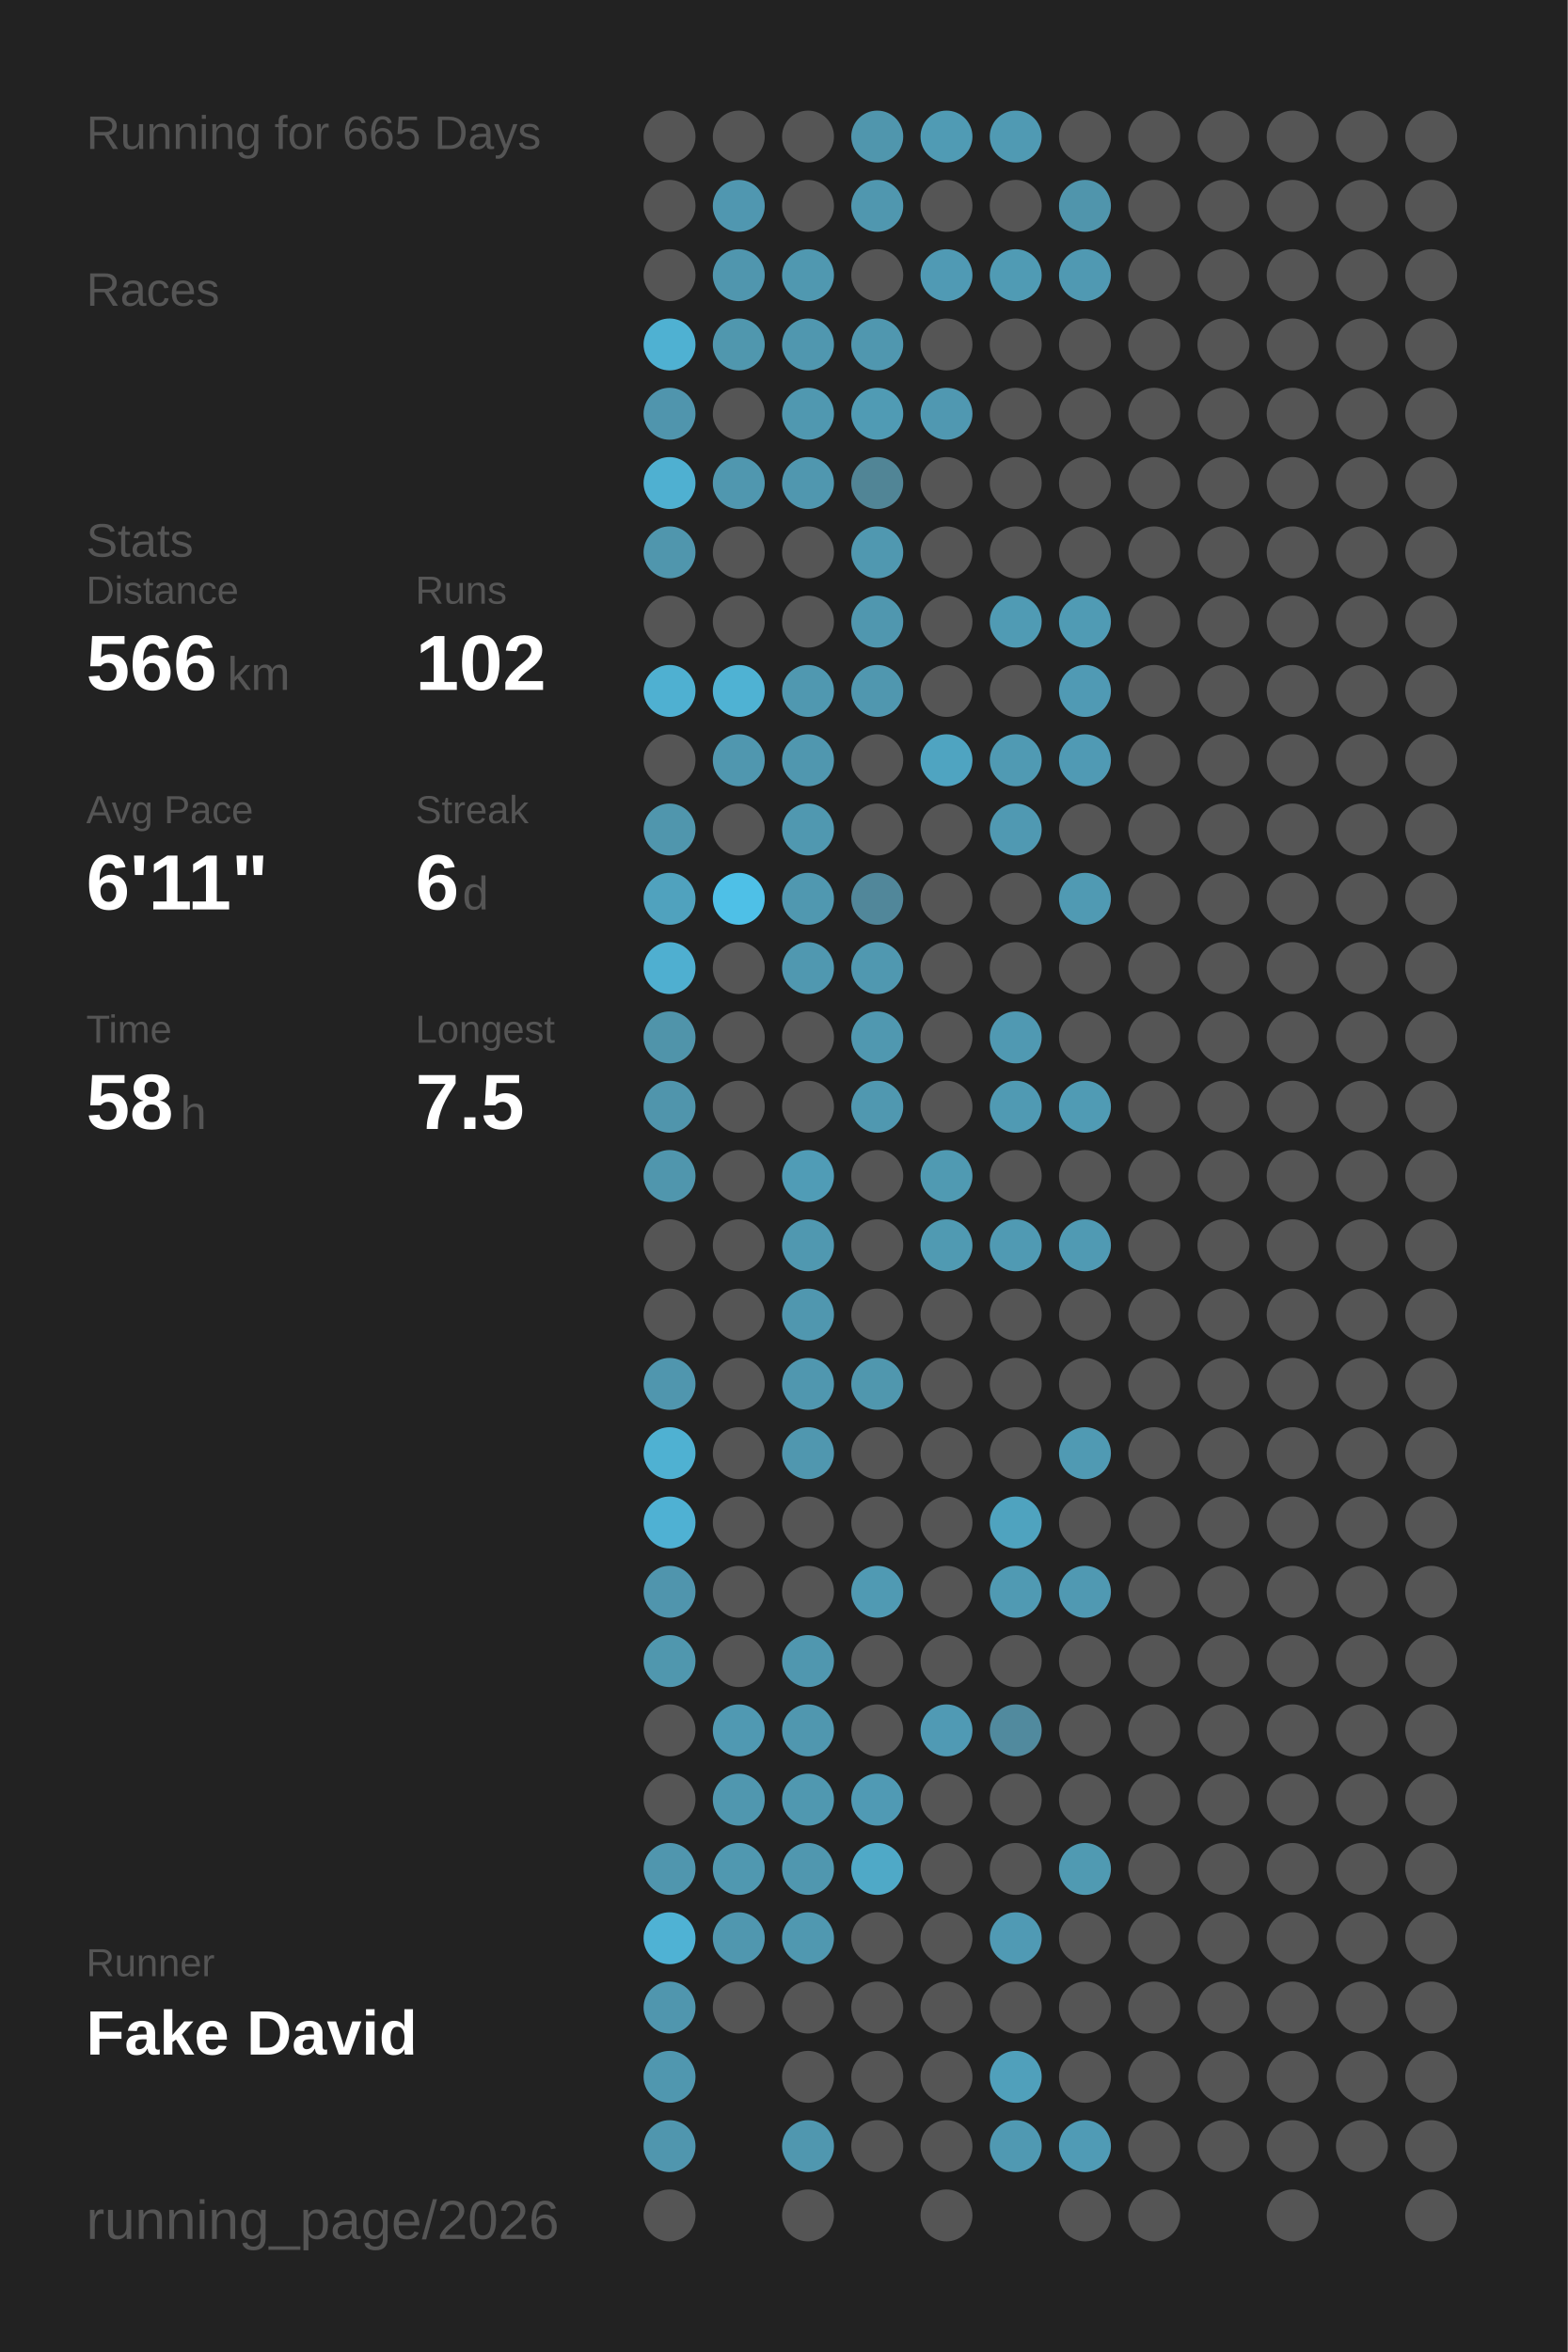
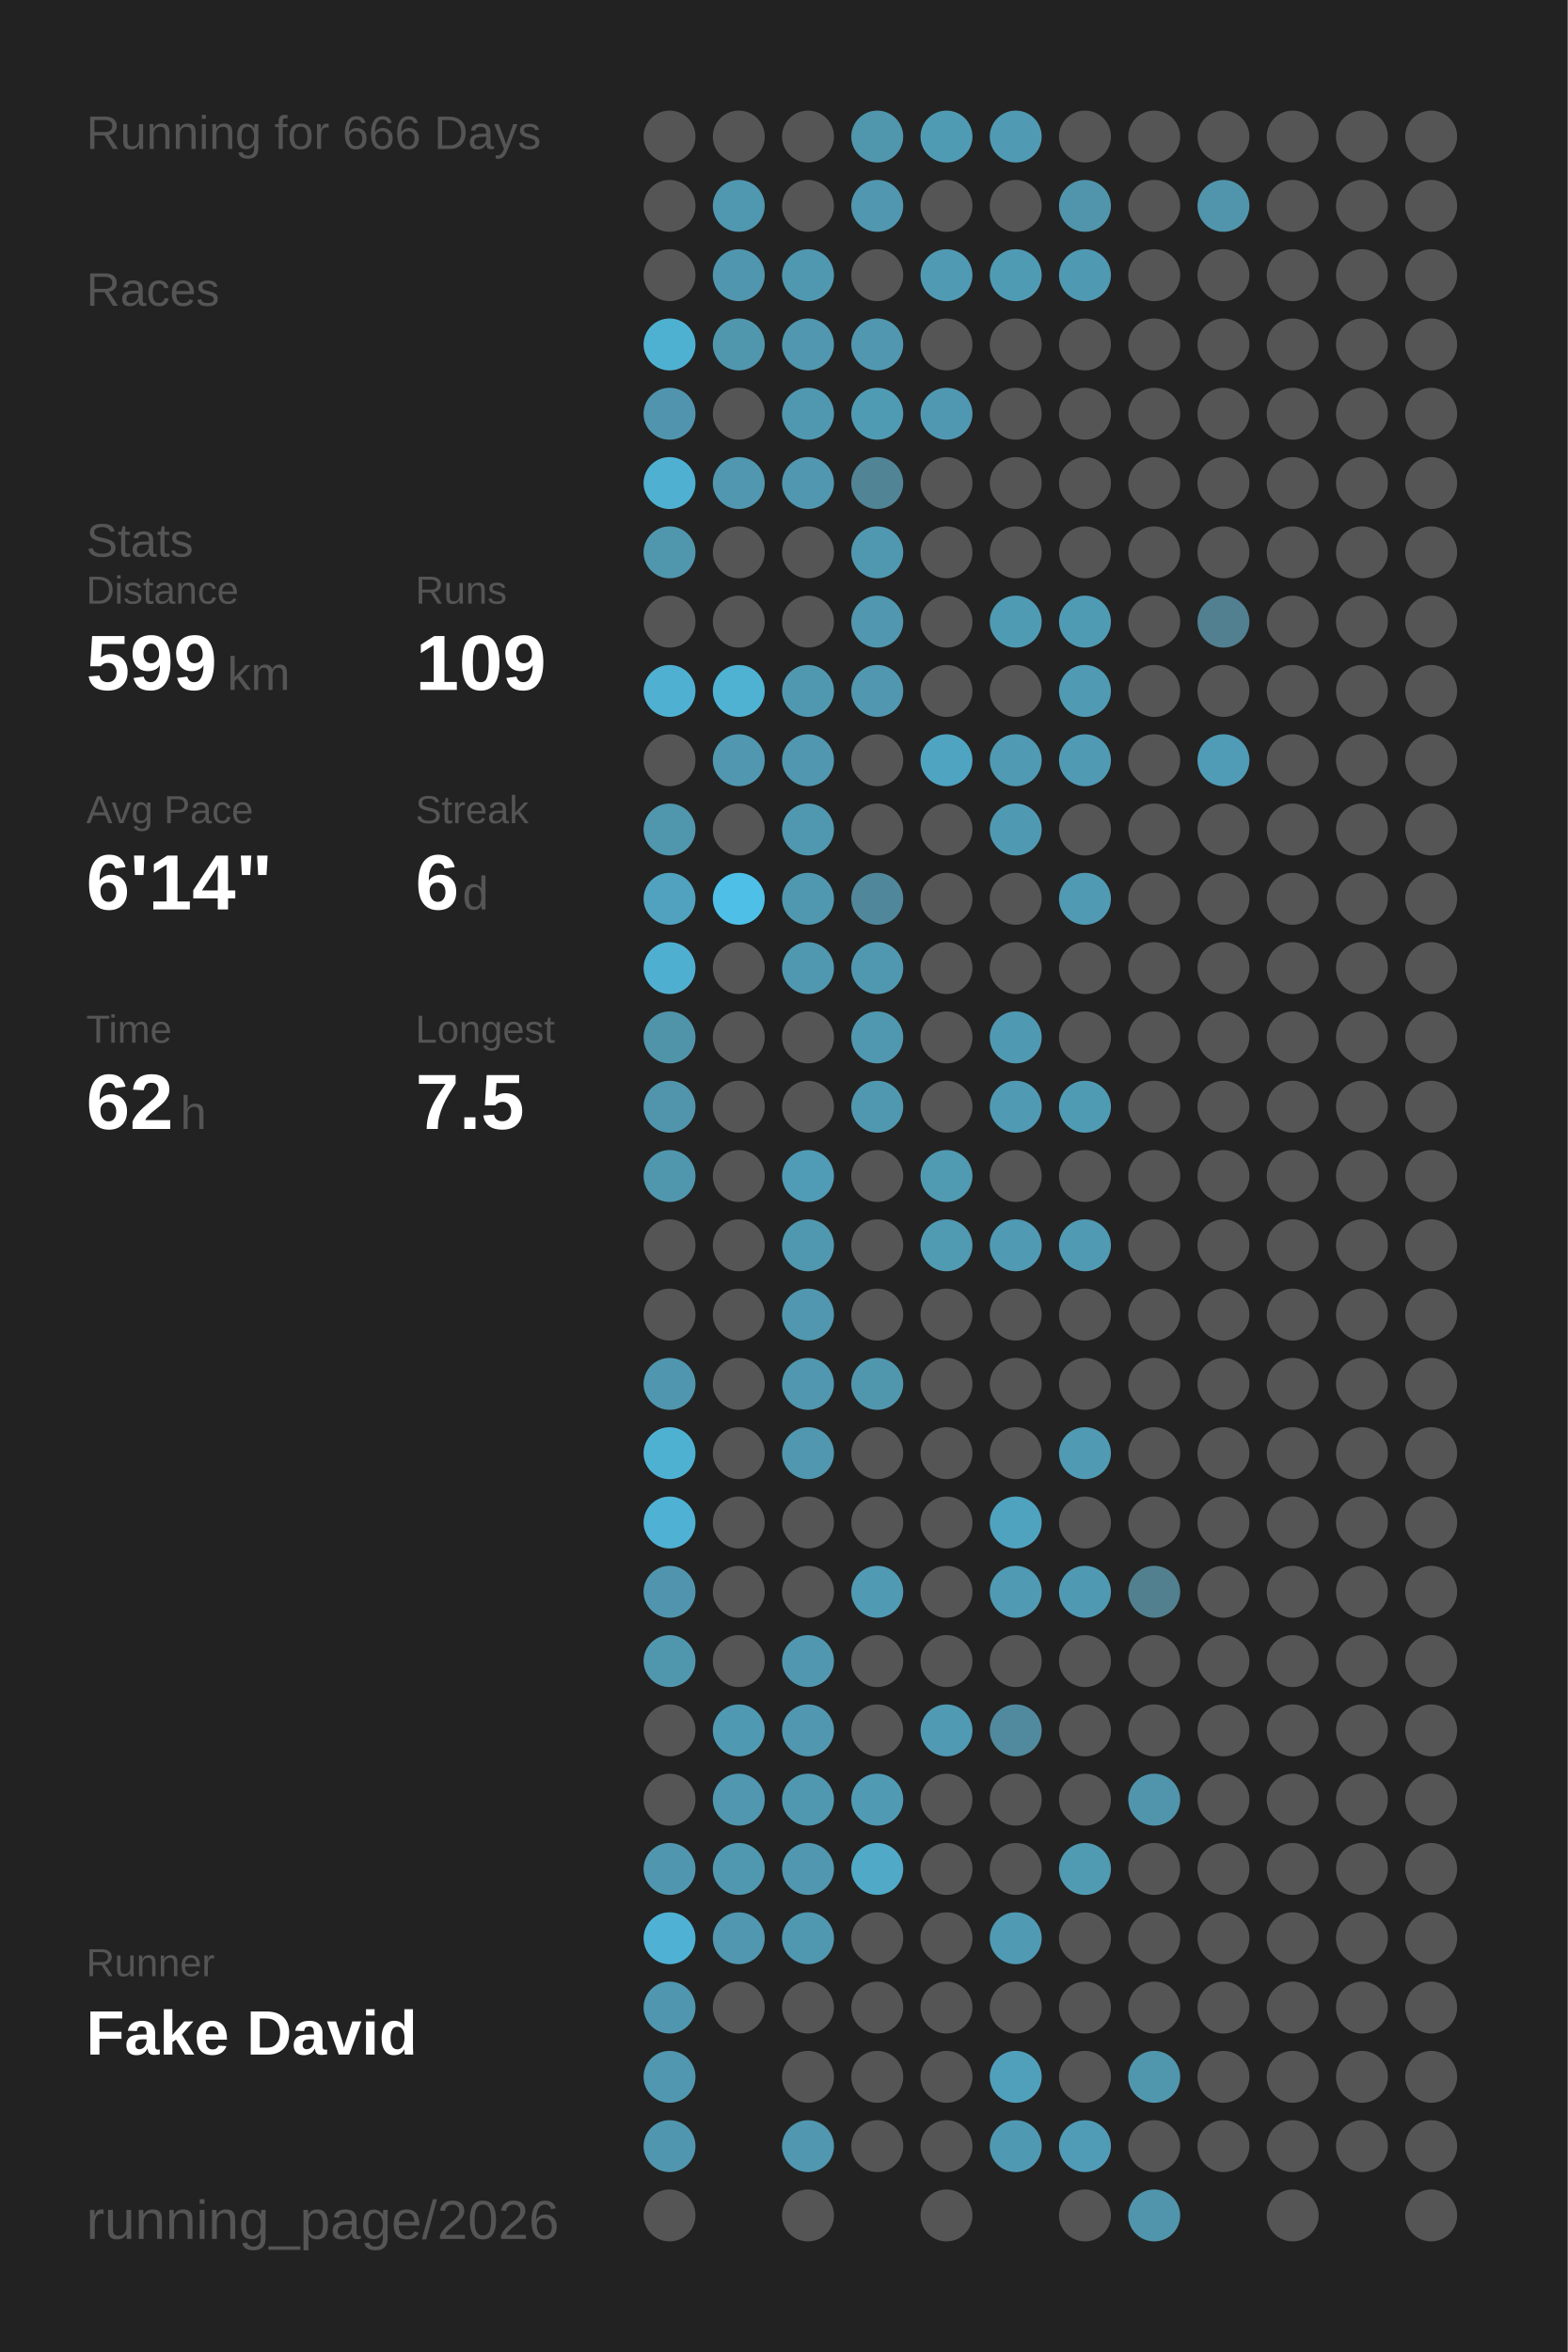
<svg xmlns="http://www.w3.org/2000/svg" baseProfile="full" height="300mm" version="1.1" viewBox="0,0,200,300" width="200mm">
  <defs />
  <rect fill="#222222" height="300" width="200" x="0" y="0" />
-   <text fill="#555555" style="font-size:6px; font-family:Arial;" x="11" y="19">Running for 665 Days</text>
+   <text fill="#555555" style="font-size:6px; font-family:Arial;" x="11" y="19">Running for 666 Days</text>
  <text fill="#555555" style="font-size:6px; font-family:Arial;" x="11" y="39">Races</text>
  <text fill="#555555" style="font-size:6px; font-family:Arial;" x="11" y="71">Stats</text>
  <text fill="#555555" style="font-size:5px; font-family:Arial;" x="11" y="77">Distance</text>
-   <text fill="#FFFFFF" style="font-size:10px; font-family:Arial; font-weight:bold;" x="11" y="88">566</text>
+   <text fill="#FFFFFF" style="font-size:10px; font-family:Arial; font-weight:bold;" x="11" y="88">599</text>
  <text fill="#555555" style="font-size:6px; font-family:Arial;" x="29" y="88">km</text>
  <text fill="#555555" style="font-size:5px; font-family:Arial;" x="53" y="77">Runs</text>
-   <text fill="#FFFFFF" style="font-size:10px; font-family:Arial; font-weight:bold;" x="53" y="88">102</text>
+   <text fill="#FFFFFF" style="font-size:10px; font-family:Arial; font-weight:bold;" x="53" y="88">109</text>
  <text fill="#555555" style="font-size:5px; font-family:Arial;" x="11" y="105">Avg Pace</text>
-   <text fill="#FFFFFF" style="font-size:10px; font-family:Arial; font-weight:bold;" x="11" y="116">6'11"</text>
+   <text fill="#FFFFFF" style="font-size:10px; font-family:Arial; font-weight:bold;" x="11" y="116">6'14"</text>
  <text fill="#555555" style="font-size:5px; font-family:Arial;" x="53" y="105">Streak</text>
  <text fill="#FFFFFF" style="font-size:10px; font-family:Arial; font-weight:bold;" x="53" y="116">6</text>
  <text fill="#555555" style="font-size:6px; font-family:Arial;" x="59" y="116">d</text>
  <text fill="#555555" style="font-size:5px; font-family:Arial;" x="11" y="133">Time</text>
-   <text fill="#FFFFFF" style="font-size:10px; font-family:Arial; font-weight:bold;" x="11" y="144">58</text>
+   <text fill="#FFFFFF" style="font-size:10px; font-family:Arial; font-weight:bold;" x="11" y="144">62</text>
  <text fill="#555555" style="font-size:6px; font-family:Arial;" x="23" y="144">h</text>
  <text fill="#555555" style="font-size:5px; font-family:Arial;" x="53" y="133">Longest</text>
  <text fill="#FFFFFF" style="font-size:10px; font-family:Arial; font-weight:bold;" x="53" y="144">7.5</text>
  <text fill="#555555" style="font-size:5px; font-family:Arial;" x="11" y="252.065">Runner</text>
  <text fill="#FFFFFF" style="font-size:8px; font-family:Arial; font-weight:bold;" x="11" y="262.065">Fake David</text>
  <text fill="#555555" style="font-size:7px; font-family:Arial;" x="11" y="285.581">running_page/2026</text>
  <circle cx="85.417" cy="17.419" fill="#555555" r="3.312" />
  <circle cx="85.417" cy="26.258" fill="#555555" r="3.312" />
  <circle cx="85.417" cy="35.097" fill="#555555" r="3.312" />
  <circle cx="85.417" cy="43.935" fill="#4fb1d2" r="3.312" />
  <circle cx="85.417" cy="52.774" fill="#5095ad" r="3.312" />
  <circle cx="85.417" cy="61.613" fill="#4fb0d1" r="3.312" />
  <circle cx="85.417" cy="70.452" fill="#5096ad" r="3.312" />
  <circle cx="85.417" cy="79.29" fill="#555555" r="3.312" />
  <circle cx="85.417" cy="88.129" fill="#4fb0d1" r="3.312" />
  <circle cx="85.417" cy="96.968" fill="#555555" r="3.312" />
  <circle cx="85.417" cy="105.806" fill="#5096ad" r="3.312" />
  <circle cx="85.417" cy="114.645" fill="#50a2be" r="3.312" />
  <circle cx="85.417" cy="123.484" fill="#4fafd0" r="3.312" />
  <circle cx="85.417" cy="132.323" fill="#5094aa" r="3.312" />
  <circle cx="85.417" cy="141.161" fill="#5095ac" r="3.312" />
  <circle cx="85.417" cy="150" fill="#5096ad" r="3.312" />
  <circle cx="85.417" cy="158.839" fill="#555555" r="3.312" />
  <circle cx="85.417" cy="167.677" fill="#555555" r="3.312" />
  <circle cx="85.417" cy="176.516" fill="#5096ae" r="3.312" />
  <circle cx="85.417" cy="185.355" fill="#4fb1d2" r="3.312" />
  <circle cx="85.417" cy="194.194" fill="#4fb1d3" r="3.312" />
  <circle cx="85.417" cy="203.032" fill="#5095ad" r="3.312" />
  <circle cx="85.417" cy="211.871" fill="#5097ae" r="3.312" />
  <circle cx="85.417" cy="220.71" fill="#555555" r="3.312" />
  <circle cx="85.417" cy="229.548" fill="#555555" r="3.312" />
  <circle cx="85.417" cy="238.387" fill="#5096ae" r="3.312" />
  <circle cx="85.417" cy="247.226" fill="#4fb2d4" r="3.312" />
  <circle cx="85.417" cy="256.065" fill="#5096ae" r="3.312" />
  <circle cx="85.417" cy="264.903" fill="#5097af" r="3.312" />
  <circle cx="85.417" cy="273.742" fill="#5096ae" r="3.312" />
  <circle cx="85.417" cy="282.581" fill="#555555" r="3.312" />
  <circle cx="94.25" cy="17.419" fill="#555555" r="3.312" />
  <circle cx="94.25" cy="26.258" fill="#5097b0" r="3.312" />
  <circle cx="94.25" cy="35.097" fill="#5096ae" r="3.312" />
  <circle cx="94.25" cy="43.935" fill="#5097ae" r="3.312" />
  <circle cx="94.25" cy="52.774" fill="#555555" r="3.312" />
  <circle cx="94.25" cy="61.613" fill="#5097af" r="3.312" />
  <circle cx="94.25" cy="70.452" fill="#555555" r="3.312" />
  <circle cx="94.25" cy="79.29" fill="#555555" r="3.312" />
  <circle cx="94.25" cy="88.129" fill="#4fb2d3" r="3.312" />
  <circle cx="94.25" cy="96.968" fill="#5097af" r="3.312" />
  <circle cx="94.25" cy="105.806" fill="#555555" r="3.312" />
  <circle cx="94.25" cy="114.645" fill="#4ec0e7" r="3.312" />
  <circle cx="94.25" cy="123.484" fill="#555555" r="3.312" />
  <circle cx="94.25" cy="132.323" fill="#555555" r="3.312" />
  <circle cx="94.25" cy="141.161" fill="#555555" r="3.312" />
  <circle cx="94.25" cy="150" fill="#555555" r="3.312" />
  <circle cx="94.25" cy="158.839" fill="#555555" r="3.312" />
  <circle cx="94.25" cy="167.677" fill="#555555" r="3.312" />
  <circle cx="94.25" cy="176.516" fill="#555555" r="3.312" />
  <circle cx="94.25" cy="185.355" fill="#555555" r="3.312" />
  <circle cx="94.25" cy="194.194" fill="#555555" r="3.312" />
  <circle cx="94.25" cy="203.032" fill="#555555" r="3.312" />
  <circle cx="94.25" cy="211.871" fill="#555555" r="3.312" />
  <circle cx="94.25" cy="220.71" fill="#5099b2" r="3.312" />
  <circle cx="94.25" cy="229.548" fill="#5097af" r="3.312" />
  <circle cx="94.25" cy="238.387" fill="#5098b0" r="3.312" />
  <circle cx="94.25" cy="247.226" fill="#5097af" r="3.312" />
  <circle cx="94.25" cy="256.065" fill="#555555" r="3.312" />
  <circle cx="103.083" cy="17.419" fill="#555555" r="3.312" />
  <circle cx="103.083" cy="26.258" fill="#555555" r="3.312" />
  <circle cx="103.083" cy="35.097" fill="#5098b0" r="3.312" />
  <circle cx="103.083" cy="43.935" fill="#5097af" r="3.312" />
  <circle cx="103.083" cy="52.774" fill="#5098b0" r="3.312" />
  <circle cx="103.083" cy="61.613" fill="#5097af" r="3.312" />
  <circle cx="103.083" cy="70.452" fill="#555555" r="3.312" />
  <circle cx="103.083" cy="79.29" fill="#555555" r="3.312" />
  <circle cx="103.083" cy="88.129" fill="#5098b0" r="3.312" />
  <circle cx="103.083" cy="96.968" fill="#5097af" r="3.312" />
  <circle cx="103.083" cy="105.806" fill="#5098b0" r="3.312" />
  <circle cx="103.083" cy="114.645" fill="#5098b0" r="3.312" />
  <circle cx="103.083" cy="123.484" fill="#5098b0" r="3.312" />
  <circle cx="103.083" cy="132.323" fill="#555555" r="3.312" />
  <circle cx="103.083" cy="141.161" fill="#555555" r="3.312" />
  <circle cx="103.083" cy="150" fill="#509cb6" r="3.312" />
  <circle cx="103.083" cy="158.839" fill="#5098b0" r="3.312" />
  <circle cx="103.083" cy="167.677" fill="#5097af" r="3.312" />
  <circle cx="103.083" cy="176.516" fill="#5097af" r="3.312" />
  <circle cx="103.083" cy="185.355" fill="#5097af" r="3.312" />
  <circle cx="103.083" cy="194.194" fill="#555555" r="3.312" />
  <circle cx="103.083" cy="203.032" fill="#555555" r="3.312" />
  <circle cx="103.083" cy="211.871" fill="#5097af" r="3.312" />
  <circle cx="103.083" cy="220.71" fill="#5097af" r="3.312" />
  <circle cx="103.083" cy="229.548" fill="#5098b0" r="3.312" />
  <circle cx="103.083" cy="238.387" fill="#5097af" r="3.312" />
  <circle cx="103.083" cy="247.226" fill="#5098b0" r="3.312" />
  <circle cx="103.083" cy="256.065" fill="#555555" r="3.312" />
  <circle cx="103.083" cy="264.903" fill="#555555" r="3.312" />
  <circle cx="103.083" cy="273.742" fill="#5097af" r="3.312" />
  <circle cx="103.083" cy="282.581" fill="#555555" r="3.312" />
  <circle cx="111.917" cy="17.419" fill="#5096ad" r="3.312" />
  <circle cx="111.917" cy="26.258" fill="#5097af" r="3.312" />
  <circle cx="111.917" cy="35.097" fill="#555555" r="3.312" />
  <circle cx="111.917" cy="43.935" fill="#5097af" r="3.312" />
  <circle cx="111.917" cy="52.774" fill="#509bb4" r="3.312" />
  <circle cx="111.917" cy="61.613" fill="#518596" r="3.312" />
  <circle cx="111.917" cy="70.452" fill="#5098b0" r="3.312" />
  <circle cx="111.917" cy="79.29" fill="#5097af" r="3.312" />
  <circle cx="111.917" cy="88.129" fill="#5097af" r="3.312" />
  <circle cx="111.917" cy="96.968" fill="#555555" r="3.312" />
  <circle cx="111.917" cy="105.806" fill="#555555" r="3.312" />
  <circle cx="111.917" cy="114.645" fill="#51879a" r="3.312" />
  <circle cx="111.917" cy="123.484" fill="#5098b0" r="3.312" />
  <circle cx="111.917" cy="132.323" fill="#5098b0" r="3.312" />
  <circle cx="111.917" cy="141.161" fill="#5098b0" r="3.312" />
  <circle cx="111.917" cy="150" fill="#555555" r="3.312" />
  <circle cx="111.917" cy="158.839" fill="#555555" r="3.312" />
  <circle cx="111.917" cy="167.677" fill="#555555" r="3.312" />
  <circle cx="111.917" cy="176.516" fill="#5097ae" r="3.312" />
  <circle cx="111.917" cy="185.355" fill="#555555" r="3.312" />
  <circle cx="111.917" cy="194.194" fill="#555555" r="3.312" />
  <circle cx="111.917" cy="203.032" fill="#509ab3" r="3.312" />
  <circle cx="111.917" cy="211.871" fill="#555555" r="3.312" />
  <circle cx="111.917" cy="220.71" fill="#555555" r="3.312" />
  <circle cx="111.917" cy="229.548" fill="#509ab4" r="3.312" />
  <circle cx="111.917" cy="238.387" fill="#4fa9c7" r="3.312" />
  <circle cx="111.917" cy="247.226" fill="#555555" r="3.312" />
  <circle cx="111.917" cy="256.065" fill="#555555" r="3.312" />
  <circle cx="111.917" cy="264.903" fill="#555555" r="3.312" />
  <circle cx="111.917" cy="273.742" fill="#555555" r="3.312" />
  <circle cx="120.75" cy="17.419" fill="#509bb4" r="3.312" />
  <circle cx="120.75" cy="26.258" fill="#555555" r="3.312" />
  <circle cx="120.75" cy="35.097" fill="#509ab4" r="3.312" />
  <circle cx="120.75" cy="43.935" fill="#555555" r="3.312" />
  <circle cx="120.75" cy="52.774" fill="#5098b1" r="3.312" />
  <circle cx="120.75" cy="61.613" fill="#555555" r="3.312" />
  <circle cx="120.75" cy="70.452" fill="#555555" r="3.312" />
  <circle cx="120.75" cy="79.29" fill="#555555" r="3.312" />
  <circle cx="120.75" cy="88.129" fill="#555555" r="3.312" />
  <circle cx="120.75" cy="96.968" fill="#4fa4c1" r="3.312" />
  <circle cx="120.75" cy="105.806" fill="#555555" r="3.312" />
  <circle cx="120.75" cy="114.645" fill="#555555" r="3.312" />
  <circle cx="120.75" cy="123.484" fill="#555555" r="3.312" />
  <circle cx="120.75" cy="132.323" fill="#555555" r="3.312" />
  <circle cx="120.75" cy="141.161" fill="#555555" r="3.312" />
  <circle cx="120.75" cy="150" fill="#509ab2" r="3.312" />
  <circle cx="120.75" cy="158.839" fill="#509ab2" r="3.312" />
  <circle cx="120.75" cy="167.677" fill="#555555" r="3.312" />
  <circle cx="120.75" cy="176.516" fill="#555555" r="3.312" />
  <circle cx="120.75" cy="185.355" fill="#555555" r="3.312" />
  <circle cx="120.75" cy="194.194" fill="#555555" r="3.312" />
  <circle cx="120.75" cy="203.032" fill="#555555" r="3.312" />
  <circle cx="120.75" cy="211.871" fill="#555555" r="3.312" />
  <circle cx="120.75" cy="220.71" fill="#509ab4" r="3.312" />
  <circle cx="120.75" cy="229.548" fill="#555555" r="3.312" />
  <circle cx="120.75" cy="238.387" fill="#555555" r="3.312" />
  <circle cx="120.75" cy="247.226" fill="#555555" r="3.312" />
  <circle cx="120.75" cy="256.065" fill="#555555" r="3.312" />
  <circle cx="120.75" cy="264.903" fill="#555555" r="3.312" />
  <circle cx="120.75" cy="273.742" fill="#555555" r="3.312" />
  <circle cx="120.75" cy="282.581" fill="#555555" r="3.312" />
  <circle cx="129.583" cy="17.419" fill="#509ab3" r="3.312" />
  <circle cx="129.583" cy="26.258" fill="#555555" r="3.312" />
  <circle cx="129.583" cy="35.097" fill="#509bb4" r="3.312" />
  <circle cx="129.583" cy="43.935" fill="#555555" r="3.312" />
  <circle cx="129.583" cy="52.774" fill="#555555" r="3.312" />
  <circle cx="129.583" cy="61.613" fill="#555555" r="3.312" />
  <circle cx="129.583" cy="70.452" fill="#555555" r="3.312" />
  <circle cx="129.583" cy="79.29" fill="#509bb4" r="3.312" />
  <circle cx="129.583" cy="88.129" fill="#555555" r="3.312" />
  <circle cx="129.583" cy="96.968" fill="#509ab3" r="3.312" />
  <circle cx="129.583" cy="105.806" fill="#5099b2" r="3.312" />
  <circle cx="129.583" cy="114.645" fill="#555555" r="3.312" />
  <circle cx="129.583" cy="123.484" fill="#555555" r="3.312" />
  <circle cx="129.583" cy="132.323" fill="#5099b2" r="3.312" />
  <circle cx="129.583" cy="141.161" fill="#509ab3" r="3.312" />
  <circle cx="129.583" cy="150" fill="#555555" r="3.312" />
  <circle cx="129.583" cy="158.839" fill="#509ab3" r="3.312" />
  <circle cx="129.583" cy="167.677" fill="#555555" r="3.312" />
  <circle cx="129.583" cy="176.516" fill="#555555" r="3.312" />
  <circle cx="129.583" cy="185.355" fill="#555555" r="3.312" />
  <circle cx="129.583" cy="194.194" fill="#4fa3bf" r="3.312" />
  <circle cx="129.583" cy="203.032" fill="#509ab3" r="3.312" />
  <circle cx="129.583" cy="211.871" fill="#555555" r="3.312" />
  <circle cx="129.583" cy="220.71" fill="#518a9e" r="3.312" />
  <circle cx="129.583" cy="229.548" fill="#555555" r="3.312" />
  <circle cx="129.583" cy="238.387" fill="#555555" r="3.312" />
  <circle cx="129.583" cy="247.226" fill="#509ab4" r="3.312" />
  <circle cx="129.583" cy="256.065" fill="#555555" r="3.312" />
  <circle cx="129.583" cy="264.903" fill="#50a0bb" r="3.312" />
  <circle cx="129.583" cy="273.742" fill="#5099b2" r="3.312" />
  <circle cx="138.417" cy="17.419" fill="#555555" r="3.312" />
  <circle cx="138.417" cy="26.258" fill="#5095ac" r="3.312" />
  <circle cx="138.417" cy="35.097" fill="#5099b2" r="3.312" />
  <circle cx="138.417" cy="43.935" fill="#555555" r="3.312" />
  <circle cx="138.417" cy="52.774" fill="#555555" r="3.312" />
  <circle cx="138.417" cy="61.613" fill="#555555" r="3.312" />
  <circle cx="138.417" cy="70.452" fill="#555555" r="3.312" />
  <circle cx="138.417" cy="79.29" fill="#509bb4" r="3.312" />
  <circle cx="138.417" cy="88.129" fill="#509ab4" r="3.312" />
  <circle cx="138.417" cy="96.968" fill="#509ab4" r="3.312" />
  <circle cx="138.417" cy="105.806" fill="#555555" r="3.312" />
  <circle cx="138.417" cy="114.645" fill="#509ab3" r="3.312" />
  <circle cx="138.417" cy="123.484" fill="#555555" r="3.312" />
  <circle cx="138.417" cy="132.323" fill="#555555" r="3.312" />
  <circle cx="138.417" cy="141.161" fill="#509bb4" r="3.312" />
  <circle cx="138.417" cy="150" fill="#555555" r="3.312" />
  <circle cx="138.417" cy="158.839" fill="#509ab3" r="3.312" />
  <circle cx="138.417" cy="167.677" fill="#555555" r="3.312" />
  <circle cx="138.417" cy="176.516" fill="#555555" r="3.312" />
  <circle cx="138.417" cy="185.355" fill="#509ab3" r="3.312" />
  <circle cx="138.417" cy="194.194" fill="#555555" r="3.312" />
  <circle cx="138.417" cy="203.032" fill="#5099b2" r="3.312" />
  <circle cx="138.417" cy="211.871" fill="#555555" r="3.312" />
  <circle cx="138.417" cy="220.71" fill="#555555" r="3.312" />
  <circle cx="138.417" cy="229.548" fill="#555555" r="3.312" />
  <circle cx="138.417" cy="238.387" fill="#509ab2" r="3.312" />
  <circle cx="138.417" cy="247.226" fill="#555555" r="3.312" />
  <circle cx="138.417" cy="256.065" fill="#555555" r="3.312" />
  <circle cx="138.417" cy="264.903" fill="#555555" r="3.312" />
  <circle cx="138.417" cy="273.742" fill="#509bb5" r="3.312" />
  <circle cx="138.417" cy="282.581" fill="#555555" r="3.312" />
  <circle cx="147.25" cy="17.419" fill="#555555" r="3.312" />
  <circle cx="147.25" cy="26.258" fill="#555555" r="3.312" />
  <circle cx="147.25" cy="35.097" fill="#555555" r="3.312" />
  <circle cx="147.25" cy="43.935" fill="#555555" r="3.312" />
  <circle cx="147.25" cy="52.774" fill="#555555" r="3.312" />
  <circle cx="147.25" cy="61.613" fill="#555555" r="3.312" />
  <circle cx="147.25" cy="70.452" fill="#555555" r="3.312" />
  <circle cx="147.25" cy="79.29" fill="#555555" r="3.312" />
  <circle cx="147.25" cy="88.129" fill="#555555" r="3.312" />
  <circle cx="147.25" cy="96.968" fill="#555555" r="3.312" />
  <circle cx="147.25" cy="105.806" fill="#555555" r="3.312" />
  <circle cx="147.25" cy="114.645" fill="#555555" r="3.312" />
  <circle cx="147.25" cy="123.484" fill="#555555" r="3.312" />
  <circle cx="147.25" cy="132.323" fill="#555555" r="3.312" />
  <circle cx="147.25" cy="141.161" fill="#555555" r="3.312" />
  <circle cx="147.25" cy="150" fill="#555555" r="3.312" />
  <circle cx="147.25" cy="158.839" fill="#555555" r="3.312" />
  <circle cx="147.25" cy="167.677" fill="#555555" r="3.312" />
  <circle cx="147.25" cy="176.516" fill="#555555" r="3.312" />
  <circle cx="147.25" cy="185.355" fill="#555555" r="3.312" />
  <circle cx="147.25" cy="194.194" fill="#555555" r="3.312" />
-   <circle cx="147.25" cy="203.032" fill="#555555" r="3.312" />
+   <circle cx="147.25" cy="203.032" fill="#52808f" r="3.312" />
  <circle cx="147.25" cy="211.871" fill="#555555" r="3.312" />
  <circle cx="147.25" cy="220.71" fill="#555555" r="3.312" />
-   <circle cx="147.25" cy="229.548" fill="#555555" r="3.312" />
+   <circle cx="147.25" cy="229.548" fill="#5095ac" r="3.312" />
  <circle cx="147.25" cy="238.387" fill="#555555" r="3.312" />
  <circle cx="147.25" cy="247.226" fill="#555555" r="3.312" />
  <circle cx="147.25" cy="256.065" fill="#555555" r="3.312" />
-   <circle cx="147.25" cy="264.903" fill="#555555" r="3.312" />
+   <circle cx="147.25" cy="264.903" fill="#5096ad" r="3.312" />
  <circle cx="147.25" cy="273.742" fill="#555555" r="3.312" />
-   <circle cx="147.25" cy="282.581" fill="#555555" r="3.312" />
+   <circle cx="147.25" cy="282.581" fill="#5095ac" r="3.312" />
  <circle cx="156.083" cy="17.419" fill="#555555" r="3.312" />
-   <circle cx="156.083" cy="26.258" fill="#555555" r="3.312" />
+   <circle cx="156.083" cy="26.258" fill="#5095ac" r="3.312" />
  <circle cx="156.083" cy="35.097" fill="#555555" r="3.312" />
  <circle cx="156.083" cy="43.935" fill="#555555" r="3.312" />
  <circle cx="156.083" cy="52.774" fill="#555555" r="3.312" />
  <circle cx="156.083" cy="61.613" fill="#555555" r="3.312" />
  <circle cx="156.083" cy="70.452" fill="#555555" r="3.312" />
-   <circle cx="156.083" cy="79.29" fill="#555555" r="3.312" />
+   <circle cx="156.083" cy="79.29" fill="#528090" r="3.312" />
  <circle cx="156.083" cy="88.129" fill="#555555" r="3.312" />
-   <circle cx="156.083" cy="96.968" fill="#555555" r="3.312" />
+   <circle cx="156.083" cy="96.968" fill="#509cb6" r="3.312" />
  <circle cx="156.083" cy="105.806" fill="#555555" r="3.312" />
  <circle cx="156.083" cy="114.645" fill="#555555" r="3.312" />
  <circle cx="156.083" cy="123.484" fill="#555555" r="3.312" />
  <circle cx="156.083" cy="132.323" fill="#555555" r="3.312" />
  <circle cx="156.083" cy="141.161" fill="#555555" r="3.312" />
  <circle cx="156.083" cy="150" fill="#555555" r="3.312" />
  <circle cx="156.083" cy="158.839" fill="#555555" r="3.312" />
  <circle cx="156.083" cy="167.677" fill="#555555" r="3.312" />
  <circle cx="156.083" cy="176.516" fill="#555555" r="3.312" />
  <circle cx="156.083" cy="185.355" fill="#555555" r="3.312" />
  <circle cx="156.083" cy="194.194" fill="#555555" r="3.312" />
  <circle cx="156.083" cy="203.032" fill="#555555" r="3.312" />
  <circle cx="156.083" cy="211.871" fill="#555555" r="3.312" />
  <circle cx="156.083" cy="220.71" fill="#555555" r="3.312" />
  <circle cx="156.083" cy="229.548" fill="#555555" r="3.312" />
  <circle cx="156.083" cy="238.387" fill="#555555" r="3.312" />
  <circle cx="156.083" cy="247.226" fill="#555555" r="3.312" />
  <circle cx="156.083" cy="256.065" fill="#555555" r="3.312" />
  <circle cx="156.083" cy="264.903" fill="#555555" r="3.312" />
  <circle cx="156.083" cy="273.742" fill="#555555" r="3.312" />
  <circle cx="164.917" cy="17.419" fill="#555555" r="3.312" />
  <circle cx="164.917" cy="26.258" fill="#555555" r="3.312" />
  <circle cx="164.917" cy="35.097" fill="#555555" r="3.312" />
  <circle cx="164.917" cy="43.935" fill="#555555" r="3.312" />
  <circle cx="164.917" cy="52.774" fill="#555555" r="3.312" />
  <circle cx="164.917" cy="61.613" fill="#555555" r="3.312" />
  <circle cx="164.917" cy="70.452" fill="#555555" r="3.312" />
  <circle cx="164.917" cy="79.29" fill="#555555" r="3.312" />
  <circle cx="164.917" cy="88.129" fill="#555555" r="3.312" />
  <circle cx="164.917" cy="96.968" fill="#555555" r="3.312" />
  <circle cx="164.917" cy="105.806" fill="#555555" r="3.312" />
  <circle cx="164.917" cy="114.645" fill="#555555" r="3.312" />
  <circle cx="164.917" cy="123.484" fill="#555555" r="3.312" />
  <circle cx="164.917" cy="132.323" fill="#555555" r="3.312" />
  <circle cx="164.917" cy="141.161" fill="#555555" r="3.312" />
  <circle cx="164.917" cy="150" fill="#555555" r="3.312" />
  <circle cx="164.917" cy="158.839" fill="#555555" r="3.312" />
  <circle cx="164.917" cy="167.677" fill="#555555" r="3.312" />
  <circle cx="164.917" cy="176.516" fill="#555555" r="3.312" />
  <circle cx="164.917" cy="185.355" fill="#555555" r="3.312" />
  <circle cx="164.917" cy="194.194" fill="#555555" r="3.312" />
  <circle cx="164.917" cy="203.032" fill="#555555" r="3.312" />
  <circle cx="164.917" cy="211.871" fill="#555555" r="3.312" />
  <circle cx="164.917" cy="220.71" fill="#555555" r="3.312" />
  <circle cx="164.917" cy="229.548" fill="#555555" r="3.312" />
  <circle cx="164.917" cy="238.387" fill="#555555" r="3.312" />
  <circle cx="164.917" cy="247.226" fill="#555555" r="3.312" />
  <circle cx="164.917" cy="256.065" fill="#555555" r="3.312" />
  <circle cx="164.917" cy="264.903" fill="#555555" r="3.312" />
  <circle cx="164.917" cy="273.742" fill="#555555" r="3.312" />
  <circle cx="164.917" cy="282.581" fill="#555555" r="3.312" />
  <circle cx="173.75" cy="17.419" fill="#555555" r="3.312" />
  <circle cx="173.75" cy="26.258" fill="#555555" r="3.312" />
  <circle cx="173.75" cy="35.097" fill="#555555" r="3.312" />
  <circle cx="173.75" cy="43.935" fill="#555555" r="3.312" />
  <circle cx="173.75" cy="52.774" fill="#555555" r="3.312" />
  <circle cx="173.75" cy="61.613" fill="#555555" r="3.312" />
  <circle cx="173.75" cy="70.452" fill="#555555" r="3.312" />
  <circle cx="173.75" cy="79.29" fill="#555555" r="3.312" />
  <circle cx="173.75" cy="88.129" fill="#555555" r="3.312" />
  <circle cx="173.75" cy="96.968" fill="#555555" r="3.312" />
  <circle cx="173.75" cy="105.806" fill="#555555" r="3.312" />
  <circle cx="173.75" cy="114.645" fill="#555555" r="3.312" />
  <circle cx="173.75" cy="123.484" fill="#555555" r="3.312" />
  <circle cx="173.75" cy="132.323" fill="#555555" r="3.312" />
  <circle cx="173.75" cy="141.161" fill="#555555" r="3.312" />
  <circle cx="173.75" cy="150" fill="#555555" r="3.312" />
  <circle cx="173.75" cy="158.839" fill="#555555" r="3.312" />
  <circle cx="173.75" cy="167.677" fill="#555555" r="3.312" />
  <circle cx="173.75" cy="176.516" fill="#555555" r="3.312" />
  <circle cx="173.75" cy="185.355" fill="#555555" r="3.312" />
  <circle cx="173.75" cy="194.194" fill="#555555" r="3.312" />
  <circle cx="173.75" cy="203.032" fill="#555555" r="3.312" />
  <circle cx="173.75" cy="211.871" fill="#555555" r="3.312" />
  <circle cx="173.75" cy="220.71" fill="#555555" r="3.312" />
  <circle cx="173.75" cy="229.548" fill="#555555" r="3.312" />
  <circle cx="173.75" cy="238.387" fill="#555555" r="3.312" />
  <circle cx="173.75" cy="247.226" fill="#555555" r="3.312" />
  <circle cx="173.75" cy="256.065" fill="#555555" r="3.312" />
  <circle cx="173.75" cy="264.903" fill="#555555" r="3.312" />
  <circle cx="173.75" cy="273.742" fill="#555555" r="3.312" />
  <circle cx="182.583" cy="17.419" fill="#555555" r="3.312" />
  <circle cx="182.583" cy="26.258" fill="#555555" r="3.312" />
  <circle cx="182.583" cy="35.097" fill="#555555" r="3.312" />
  <circle cx="182.583" cy="43.935" fill="#555555" r="3.312" />
  <circle cx="182.583" cy="52.774" fill="#555555" r="3.312" />
  <circle cx="182.583" cy="61.613" fill="#555555" r="3.312" />
  <circle cx="182.583" cy="70.452" fill="#555555" r="3.312" />
  <circle cx="182.583" cy="79.29" fill="#555555" r="3.312" />
  <circle cx="182.583" cy="88.129" fill="#555555" r="3.312" />
  <circle cx="182.583" cy="96.968" fill="#555555" r="3.312" />
  <circle cx="182.583" cy="105.806" fill="#555555" r="3.312" />
  <circle cx="182.583" cy="114.645" fill="#555555" r="3.312" />
  <circle cx="182.583" cy="123.484" fill="#555555" r="3.312" />
  <circle cx="182.583" cy="132.323" fill="#555555" r="3.312" />
  <circle cx="182.583" cy="141.161" fill="#555555" r="3.312" />
  <circle cx="182.583" cy="150" fill="#555555" r="3.312" />
  <circle cx="182.583" cy="158.839" fill="#555555" r="3.312" />
  <circle cx="182.583" cy="167.677" fill="#555555" r="3.312" />
  <circle cx="182.583" cy="176.516" fill="#555555" r="3.312" />
  <circle cx="182.583" cy="185.355" fill="#555555" r="3.312" />
  <circle cx="182.583" cy="194.194" fill="#555555" r="3.312" />
  <circle cx="182.583" cy="203.032" fill="#555555" r="3.312" />
  <circle cx="182.583" cy="211.871" fill="#555555" r="3.312" />
  <circle cx="182.583" cy="220.71" fill="#555555" r="3.312" />
  <circle cx="182.583" cy="229.548" fill="#555555" r="3.312" />
  <circle cx="182.583" cy="238.387" fill="#555555" r="3.312" />
  <circle cx="182.583" cy="247.226" fill="#555555" r="3.312" />
  <circle cx="182.583" cy="256.065" fill="#555555" r="3.312" />
  <circle cx="182.583" cy="264.903" fill="#555555" r="3.312" />
  <circle cx="182.583" cy="273.742" fill="#555555" r="3.312" />
  <circle cx="182.583" cy="282.581" fill="#555555" r="3.312" />
</svg>
